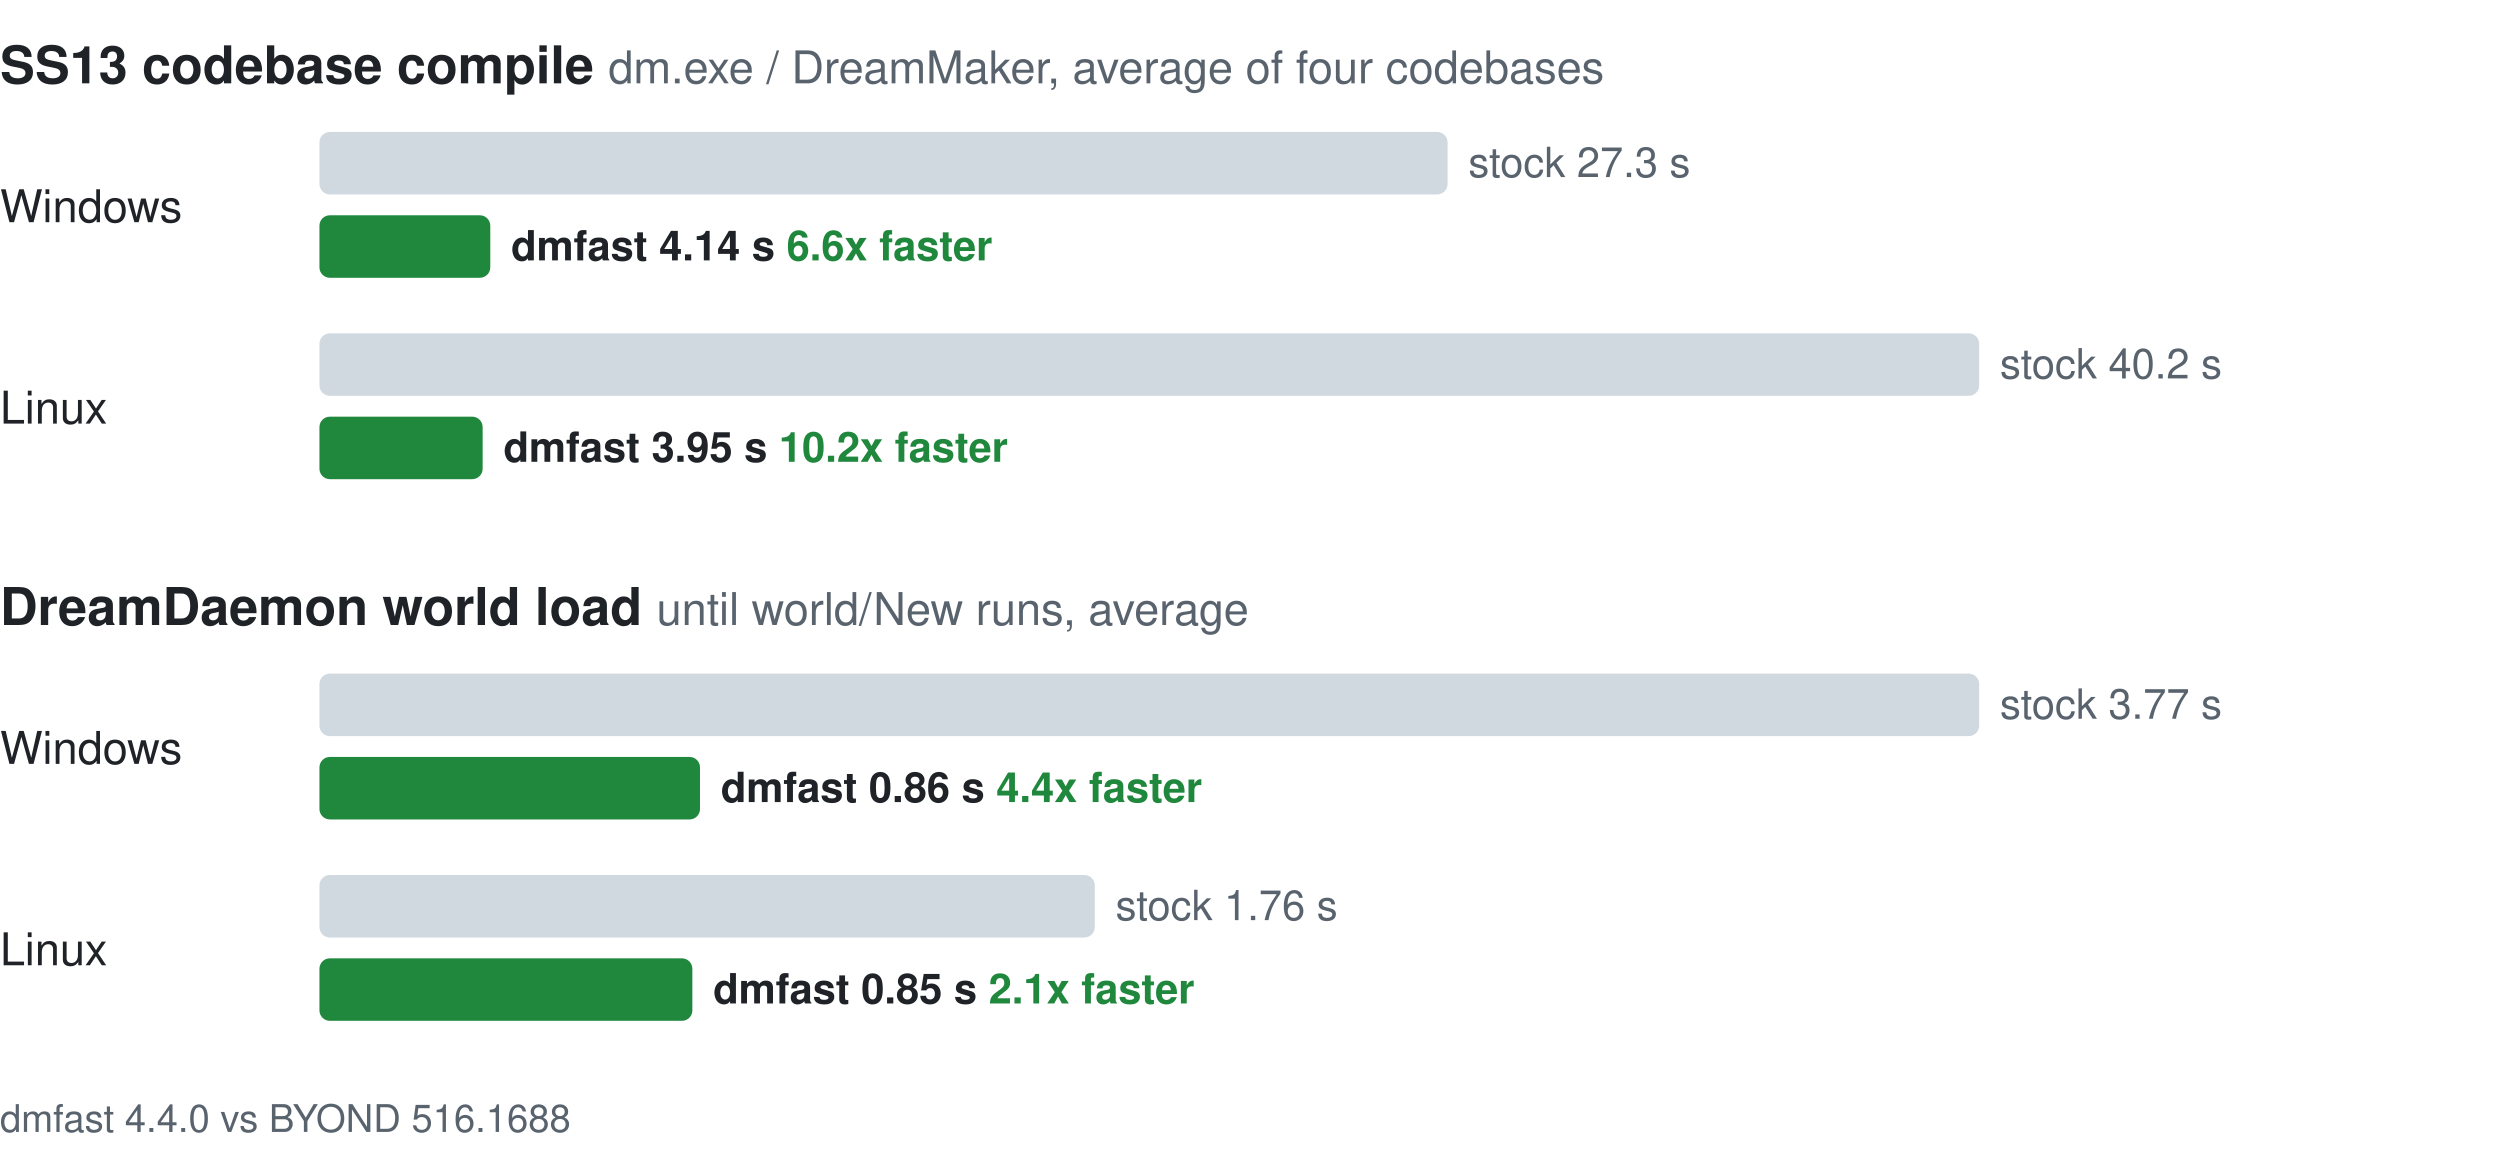
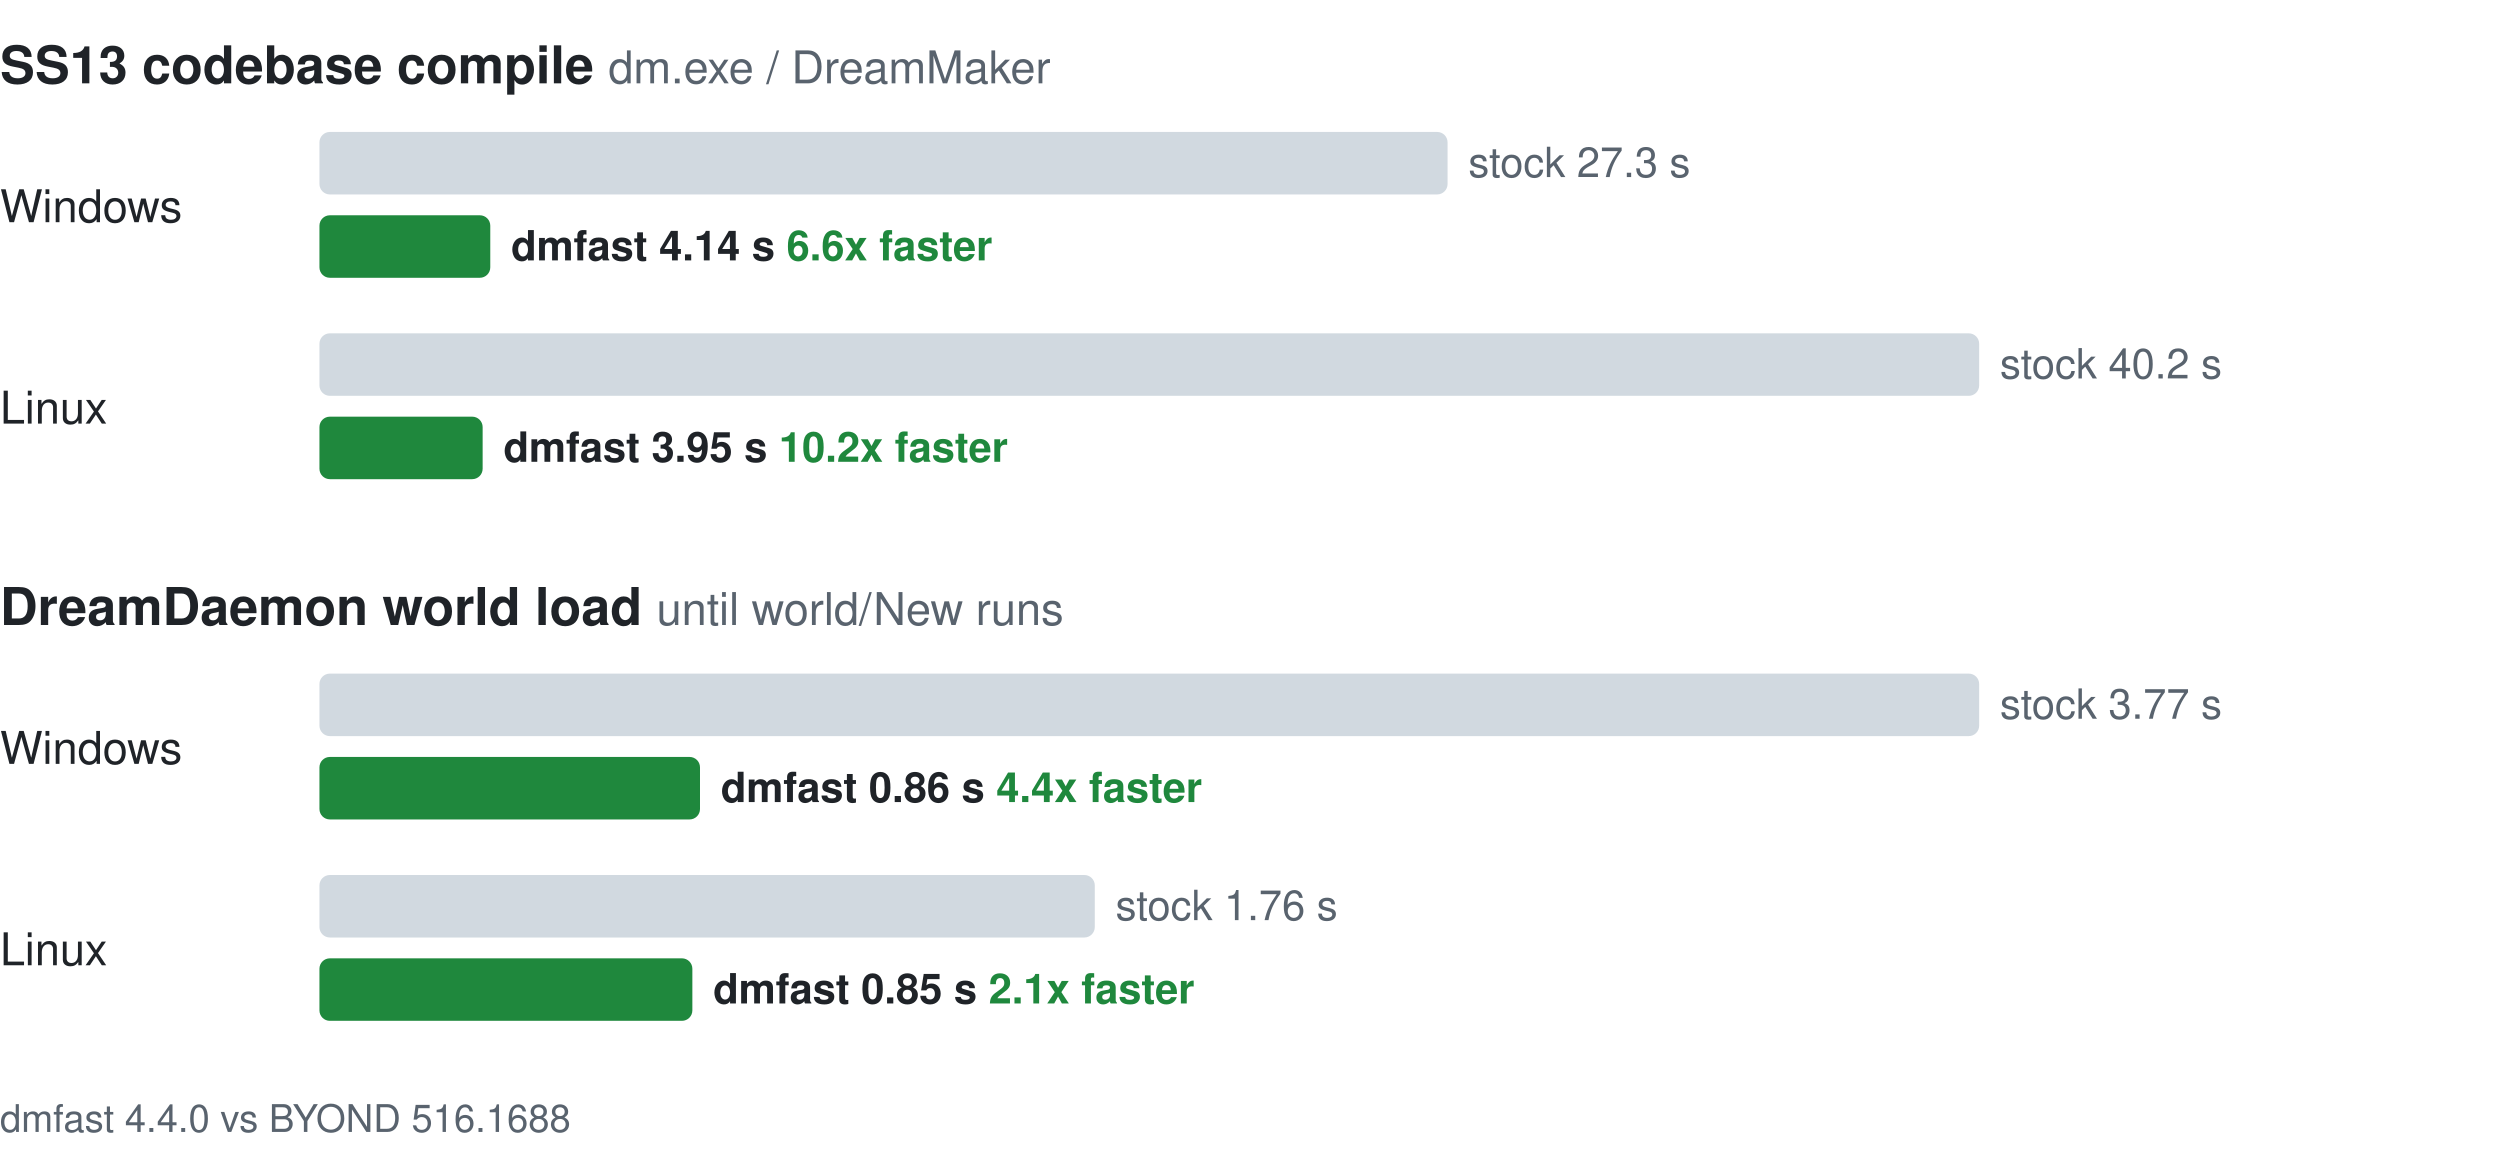
- <svg xmlns="http://www.w3.org/2000/svg" width="720" height="334" viewBox="0 0 720 334" font-family="-apple-system,BlinkMacSystemFont,Segoe UI,Helvetica,Arial,sans-serif" role="img" aria-label="dmfast speedups, average of four SS13 codebases: compile 6.6x faster on Windows and 10.2x on Linux; DreamDaemon world load 4.4x and 2.1x faster">
-   <text x="0" y="24" font-size="15" font-weight="600" fill="#1f2328">SS13 codebase compile <tspan font-weight="400" fill="#59636e" font-size="13">dm.exe / DreamMaker, average of four codebases</tspan>
+ <svg xmlns="http://www.w3.org/2000/svg" width="720" height="334" viewBox="0 0 720 334" font-family="-apple-system,BlinkMacSystemFont,Segoe UI,Helvetica,Arial,sans-serif" role="img" aria-label="dmfast speedups on SS13 codebases: compile 6.6x faster on Windows and 10.2x on Linux; DreamDaemon world load 4.4x and 2.1x faster">
+   <text x="0" y="24" font-size="15" font-weight="600" fill="#1f2328">SS13 codebase compile <tspan font-weight="400" fill="#59636e" font-size="13">dm.exe / DreamMaker</tspan>
  </text>
  <text x="0" y="64.0" font-size="13" fill="#1f2328">Windows</text>
  <rect x="92" y="38" width="324.9" height="18" rx="3" fill="#d1d9e0" />
  <text x="422.9" y="51" font-size="12" fill="#59636e">stock 27.3 s</text>
  <rect x="92" y="62" width="49.2" height="18" rx="3" fill="#1f883d" />
  <text x="147.2" y="75" font-size="12" fill="#1f2328">
    <tspan font-weight="600">dmfast 4.14 s</tspan>
    <tspan fill="#1f883d" font-weight="700">6.6x faster</tspan>
  </text>
  <text x="0" y="122.0" font-size="13" fill="#1f2328">Linux</text>
  <rect x="92" y="96" width="478.0" height="18" rx="3" fill="#d1d9e0" />
  <text x="576.0" y="109" font-size="12" fill="#59636e">stock 40.2 s</text>
  <rect x="92" y="120" width="47.0" height="18" rx="3" fill="#1f883d" />
  <text x="145.0" y="133" font-size="12" fill="#1f2328">
    <tspan font-weight="600">dmfast 3.95 s</tspan>
    <tspan fill="#1f883d" font-weight="700">10.2x faster</tspan>
  </text>
-   <text x="0" y="180" font-size="15" font-weight="600" fill="#1f2328">DreamDaemon world load <tspan font-weight="400" fill="#59636e" font-size="13">until world/New runs, average</tspan>
+   <text x="0" y="180" font-size="15" font-weight="600" fill="#1f2328">DreamDaemon world load <tspan font-weight="400" fill="#59636e" font-size="13">until world/New runs</tspan>
  </text>
  <text x="0" y="220.0" font-size="13" fill="#1f2328">Windows</text>
  <rect x="92" y="194" width="478.0" height="18" rx="3" fill="#d1d9e0" />
  <text x="576.0" y="207" font-size="12" fill="#59636e">stock 3.77 s</text>
  <rect x="92" y="218" width="109.6" height="18" rx="3" fill="#1f883d" />
  <text x="207.6" y="231" font-size="12" fill="#1f2328">
    <tspan font-weight="600">dmfast 0.86 s</tspan>
    <tspan fill="#1f883d" font-weight="700">4.4x faster</tspan>
  </text>
  <text x="0" y="278.0" font-size="13" fill="#1f2328">Linux</text>
  <rect x="92" y="252" width="223.3" height="18" rx="3" fill="#d1d9e0" />
  <text x="321.3" y="265" font-size="12" fill="#59636e">stock 1.76 s</text>
  <rect x="92" y="276" width="107.4" height="18" rx="3" fill="#1f883d" />
  <text x="205.4" y="289" font-size="12" fill="#1f2328">
    <tspan font-weight="600">dmfast 0.85 s</tspan>
    <tspan fill="#1f883d" font-weight="700">2.1x faster</tspan>
  </text>
  <text x="0" y="326" font-size="11" fill="#59636e">dmfast 4.4.0 vs BYOND 516.1688</text>
</svg>
